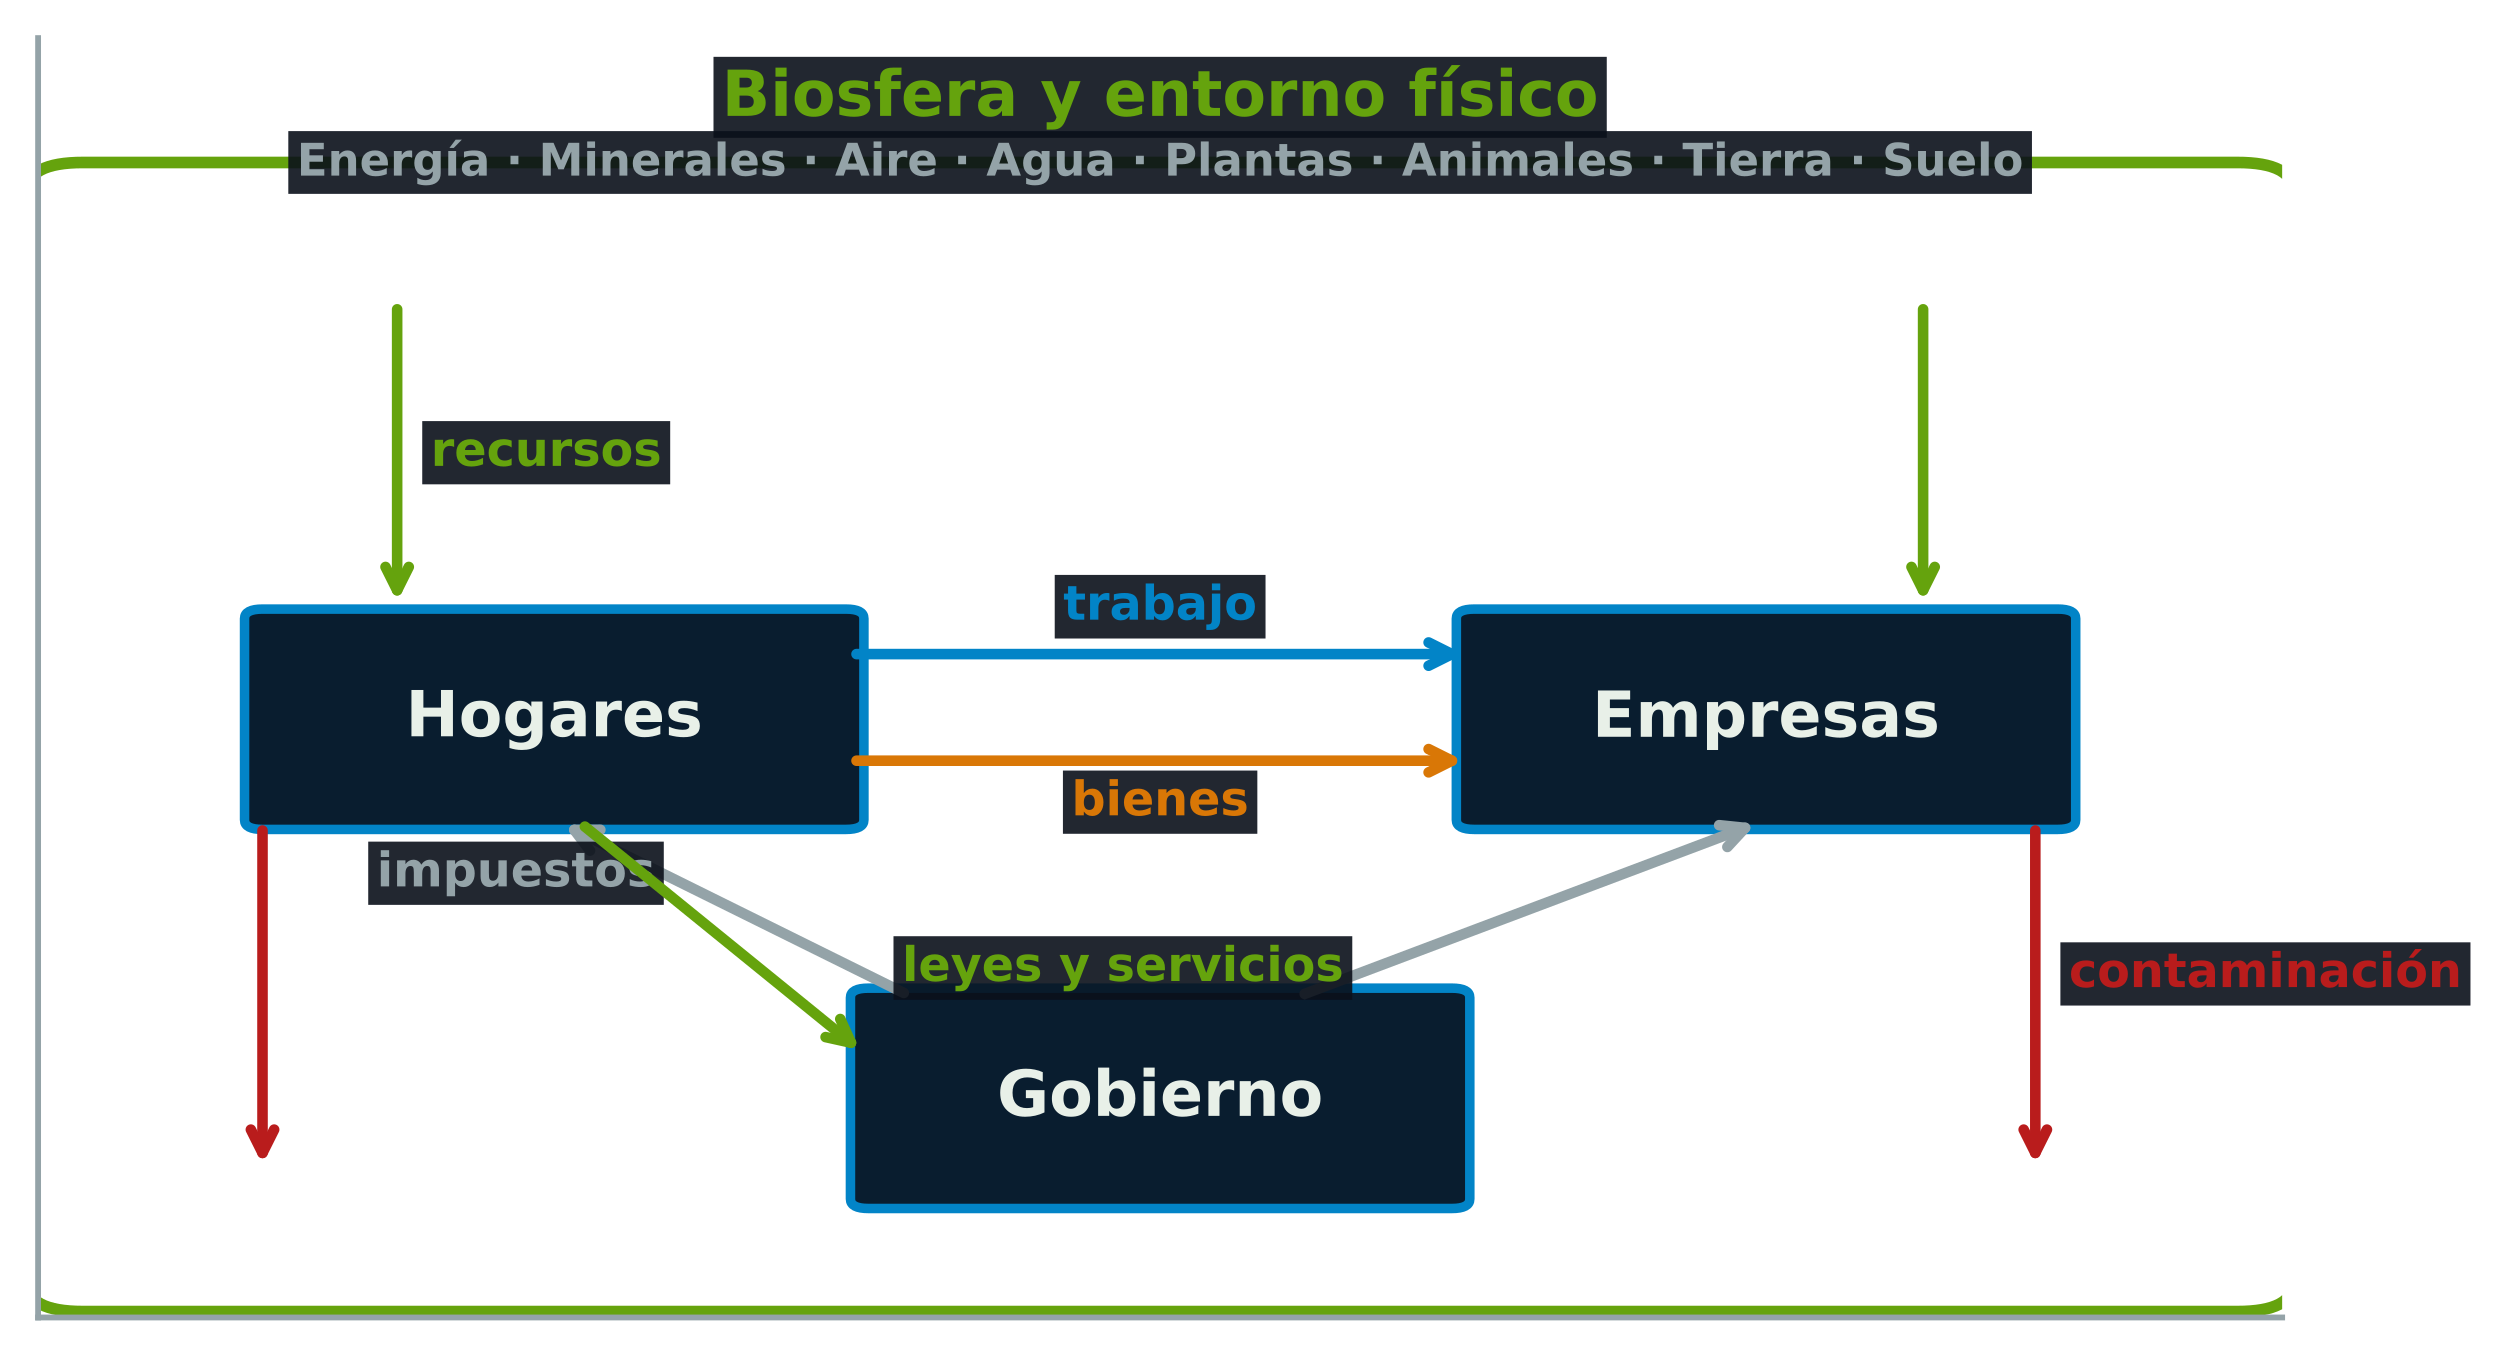
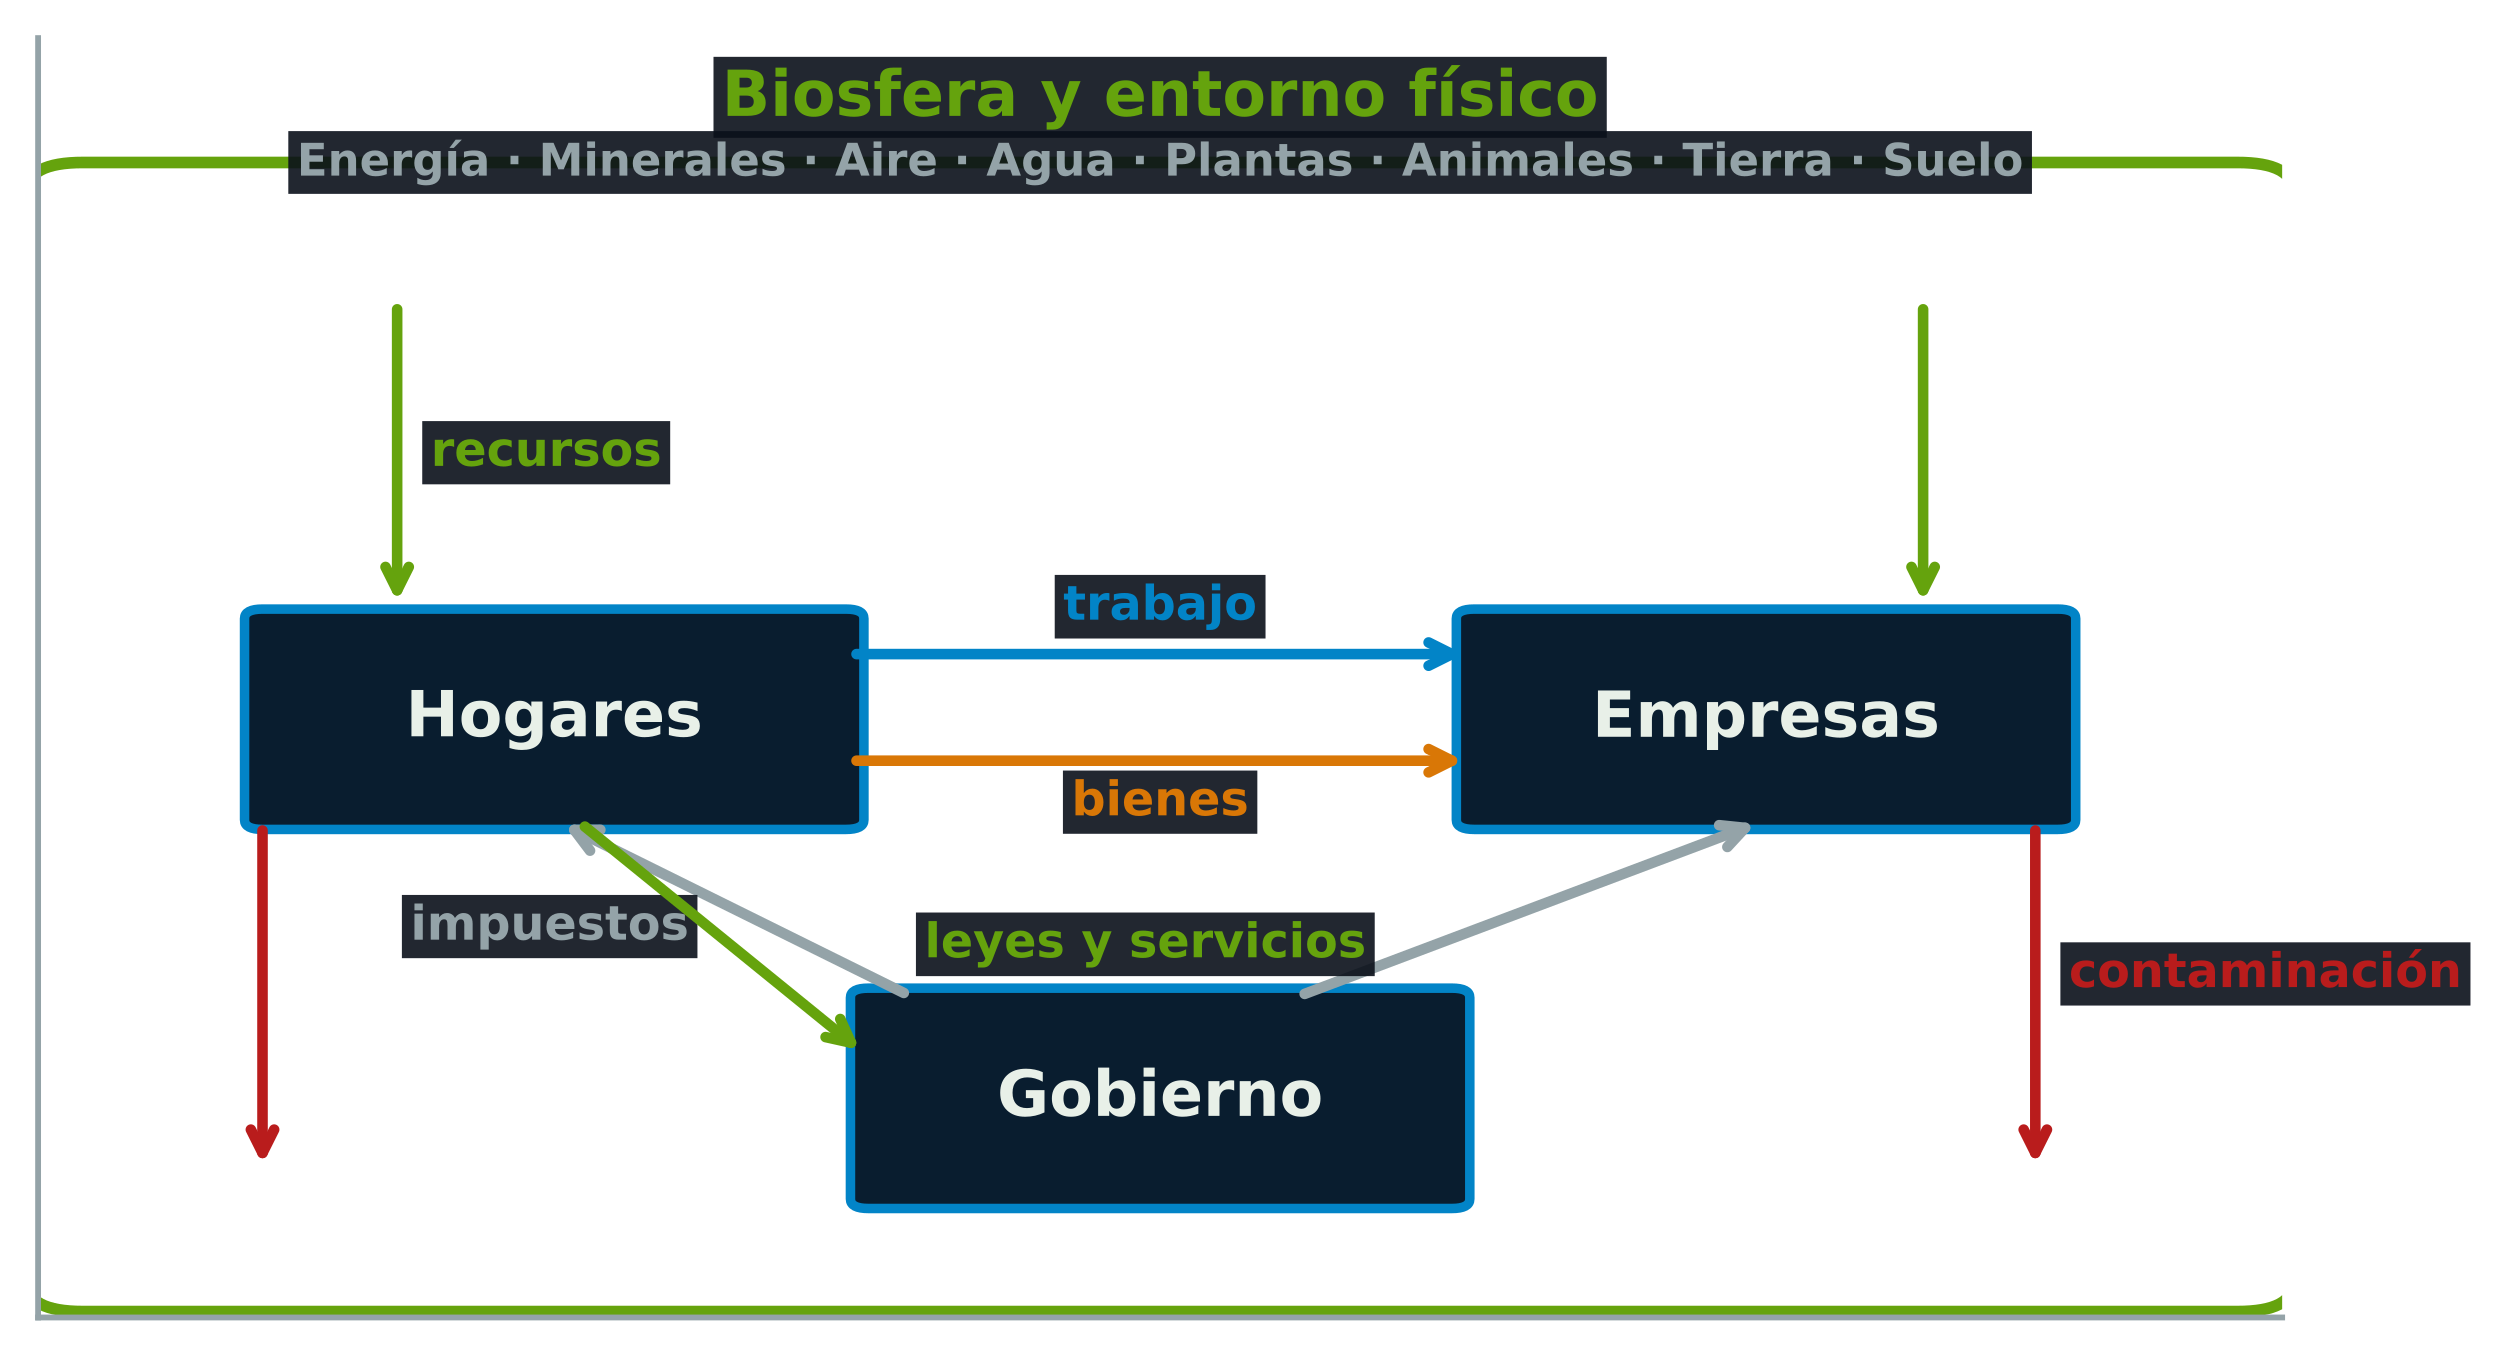
<svg xmlns="http://www.w3.org/2000/svg" xmlns:xlink="http://www.w3.org/1999/xlink" width="472.448pt" height="256.176pt" viewBox="0 0 472.448 256.176" version="1.1">
  <defs>
    <style type="text/css">*{stroke-linejoin: round; stroke-linecap: butt}</style>
  </defs>
  <g id="figure_1">
    <g id="patch_1">
      <path d="M 0 256.176  L 472.448 256.176  L 472.448 0  L 0 0  L 0 256.176  z " style="fill: none; opacity: 0" />
    </g>
    <g id="axes_1">
      <g id="patch_2">
        <path d="M 7.2 248.976  L 431.28 248.976  L 431.28 7.2  L 7.2 7.2  L 7.2 248.976  z " style="fill: none" />
      </g>
      <g id="matplotlib.axis_1" />
      <g id="matplotlib.axis_2" />
      <g id="patch_3">
        <path d="M 15.682 247.857  L 422.798 247.857  Q 433.4 247.857 433.4 242.26  L 433.4 36.303  Q 433.4 30.706 422.798 30.706  L 15.682 30.706  Q 5.08 30.706 5.08 36.303  L 5.08 242.26  Q 5.08 247.857 15.682 247.857  L 15.682 247.857  z " clip-path="url(#pf16288091c)" style="fill: none; stroke: #65a30d; stroke-width: 2.2; stroke-linejoin: miter" />
      </g>
      <g id="patch_4">
        <path d="M 7.2 248.976  L 7.2 7.2  " style="fill: none; stroke: #94a3a8; stroke-width: 1.1; stroke-linejoin: miter; stroke-linecap: square" />
      </g>
      <g id="patch_5">
        <path d="M 7.2 248.976  L 431.28 248.976  " style="fill: none; stroke: #94a3a8; stroke-width: 1.1; stroke-linejoin: miter; stroke-linecap: square" />
      </g>
      <g id="text_1">
        <g id="patch_6">
          <path d="M 134.835 26.047  L 303.645 26.047  L 303.645 10.74  L 134.835 10.74  z " style="fill: #0a0f1a; opacity: 0.9" />
        </g>
        <g style="fill: #65a30d" transform="translate(136.395 21.89771) scale(0.12 -0.12)">
          <defs>
            <path id="DejaVuSans-Bold-42" d="M 2456 2859  Q 2741 2859 2887 2984  Q 3034 3109 3034 3353  Q 3034 3594 2887 3720  Q 2741 3847 2456 3847  L 1791 3847  L 1791 2859  L 2456 2859  z M 2497 819  Q 2859 819 3042 972  Q 3225 1125 3225 1434  Q 3225 1738 3044 1889  Q 2863 2041 2497 2041  L 1791 2041  L 1791 819  L 2497 819  z M 3616 2497  Q 4003 2384 4215 2081  Q 4428 1778 4428 1338  Q 4428 663 3972 331  Q 3516 0 2584 0  L 588 0  L 588 4666  L 2394 4666  Q 3366 4666 3802 4372  Q 4238 4078 4238 3431  Q 4238 3091 4078 2852  Q 3919 2613 3616 2497  z " transform="scale(0.015625)" />
            <path id="DejaVuSans-Bold-69" d="M 538 3500  L 1656 3500  L 1656 0  L 538 0  L 538 3500  z M 538 4863  L 1656 4863  L 1656 3950  L 538 3950  L 538 4863  z " transform="scale(0.015625)" />
            <path id="DejaVuSans-Bold-6f" d="M 2203 2784  Q 1831 2784 1636 2517  Q 1441 2250 1441 1747  Q 1441 1244 1636 976  Q 1831 709 2203 709  Q 2569 709 2762 976  Q 2956 1244 2956 1747  Q 2956 2250 2762 2517  Q 2569 2784 2203 2784  z M 2203 3584  Q 3106 3584 3614 3096  Q 4122 2609 4122 1747  Q 4122 884 3614 396  Q 3106 -91 2203 -91  Q 1297 -91 786 396  Q 275 884 275 1747  Q 275 2609 786 3096  Q 1297 3584 2203 3584  z " transform="scale(0.015625)" />
            <path id="DejaVuSans-Bold-73" d="M 3272 3391  L 3272 2541  Q 2913 2691 2578 2766  Q 2244 2841 1947 2841  Q 1628 2841 1473 2761  Q 1319 2681 1319 2516  Q 1319 2381 1436 2309  Q 1553 2238 1856 2203  L 2053 2175  Q 2913 2066 3209 1816  Q 3506 1566 3506 1031  Q 3506 472 3093 190  Q 2681 -91 1863 -91  Q 1516 -91 1145 -36  Q 775 19 384 128  L 384 978  Q 719 816 1070 734  Q 1422 653 1784 653  Q 2113 653 2278 743  Q 2444 834 2444 1013  Q 2444 1163 2330 1236  Q 2216 1309 1875 1350  L 1678 1375  Q 931 1469 631 1722  Q 331 1975 331 2491  Q 331 3047 712 3315  Q 1094 3584 1881 3584  Q 2191 3584 2531 3537  Q 2872 3491 3272 3391  z " transform="scale(0.015625)" />
            <path id="DejaVuSans-Bold-66" d="M 2841 4863  L 2841 4128  L 2222 4128  Q 1984 4128 1890 4042  Q 1797 3956 1797 3744  L 1797 3500  L 2753 3500  L 2753 2700  L 1797 2700  L 1797 0  L 678 0  L 678 2700  L 122 2700  L 122 3500  L 678 3500  L 678 3744  Q 678 4316 997 4589  Q 1316 4863 1984 4863  L 2841 4863  z " transform="scale(0.015625)" />
            <path id="DejaVuSans-Bold-65" d="M 4031 1759  L 4031 1441  L 1416 1441  Q 1456 1047 1700 850  Q 1944 653 2381 653  Q 2734 653 3104 758  Q 3475 863 3866 1075  L 3866 213  Q 3469 63 3072 -14  Q 2675 -91 2278 -91  Q 1328 -91 801 392  Q 275 875 275 1747  Q 275 2603 792 3093  Q 1309 3584 2216 3584  Q 3041 3584 3536 3087  Q 4031 2591 4031 1759  z M 2881 2131  Q 2881 2450 2695 2645  Q 2509 2841 2209 2841  Q 1884 2841 1681 2658  Q 1478 2475 1428 2131  L 2881 2131  z " transform="scale(0.015625)" />
            <path id="DejaVuSans-Bold-72" d="M 3138 2547  Q 2991 2616 2845 2648  Q 2700 2681 2553 2681  Q 2122 2681 1889 2404  Q 1656 2128 1656 1613  L 1656 0  L 538 0  L 538 3500  L 1656 3500  L 1656 2925  Q 1872 3269 2151 3426  Q 2431 3584 2822 3584  Q 2878 3584 2943 3579  Q 3009 3575 3134 3559  L 3138 2547  z " transform="scale(0.015625)" />
            <path id="DejaVuSans-Bold-61" d="M 2106 1575  Q 1756 1575 1579 1456  Q 1403 1338 1403 1106  Q 1403 894 1545 773  Q 1688 653 1941 653  Q 2256 653 2472 879  Q 2688 1106 2688 1447  L 2688 1575  L 2106 1575  z M 3816 1997  L 3816 0  L 2688 0  L 2688 519  Q 2463 200 2181 54  Q 1900 -91 1497 -91  Q 953 -91 614 226  Q 275 544 275 1050  Q 275 1666 698 1953  Q 1122 2241 2028 2241  L 2688 2241  L 2688 2328  Q 2688 2594 2478 2717  Q 2269 2841 1825 2841  Q 1466 2841 1156 2769  Q 847 2697 581 2553  L 581 3406  Q 941 3494 1303 3539  Q 1666 3584 2028 3584  Q 2975 3584 3395 3211  Q 3816 2838 3816 1997  z " transform="scale(0.015625)" />
            <path id="DejaVuSans-Bold-20" transform="scale(0.015625)" />
            <path id="DejaVuSans-Bold-79" d="M 78 3500  L 1197 3500  L 2138 1125  L 2938 3500  L 4056 3500  L 2584 -331  Q 2363 -916 2067 -1148  Q 1772 -1381 1288 -1381  L 641 -1381  L 641 -647  L 991 -647  Q 1275 -647 1404 -556  Q 1534 -466 1606 -231  L 1638 -134  L 78 3500  z " transform="scale(0.015625)" />
            <path id="DejaVuSans-Bold-6e" d="M 4056 2131  L 4056 0  L 2931 0  L 2931 347  L 2931 1631  Q 2931 2084 2911 2256  Q 2891 2428 2841 2509  Q 2775 2619 2662 2680  Q 2550 2741 2406 2741  Q 2056 2741 1856 2470  Q 1656 2200 1656 1722  L 1656 0  L 538 0  L 538 3500  L 1656 3500  L 1656 2988  Q 1909 3294 2193 3439  Q 2478 3584 2822 3584  Q 3428 3584 3742 3212  Q 4056 2841 4056 2131  z " transform="scale(0.015625)" />
            <path id="DejaVuSans-Bold-74" d="M 1759 4494  L 1759 3500  L 2913 3500  L 2913 2700  L 1759 2700  L 1759 1216  Q 1759 972 1856 886  Q 1953 800 2241 800  L 2816 800  L 2816 0  L 1856 0  Q 1194 0 917 276  Q 641 553 641 1216  L 641 2700  L 84 2700  L 84 3500  L 641 3500  L 641 4494  L 1759 4494  z " transform="scale(0.015625)" />
            <path id="DejaVuSans-Bold-ed" d="M 538 3500  L 1656 3500  L 1656 0  L 538 0  L 538 3500  z M 1590 5119  L 2474 5119  L 1321 3944  L 709 3944  L 1590 5119  z " transform="scale(0.015625)" />
            <path id="DejaVuSans-Bold-63" d="M 3366 3391  L 3366 2478  Q 3138 2634 2908 2709  Q 2678 2784 2431 2784  Q 1963 2784 1702 2511  Q 1441 2238 1441 1747  Q 1441 1256 1702 982  Q 1963 709 2431 709  Q 2694 709 2930 787  Q 3166 866 3366 1019  L 3366 103  Q 3103 6 2833 -42  Q 2563 -91 2291 -91  Q 1344 -91 809 395  Q 275 881 275 1747  Q 275 2613 809 3098  Q 1344 3584 2291 3584  Q 2566 3584 2833 3536  Q 3100 3488 3366 3391  z " transform="scale(0.015625)" />
          </defs>
          <use xlink:href="#DejaVuSans-Bold-42" />
          <use xlink:href="#DejaVuSans-Bold-69" x="76.221" />
          <use xlink:href="#DejaVuSans-Bold-6f" x="110.498" />
          <use xlink:href="#DejaVuSans-Bold-73" x="179.199" />
          <use xlink:href="#DejaVuSans-Bold-66" x="238.721" />
          <use xlink:href="#DejaVuSans-Bold-65" x="282.227" />
          <use xlink:href="#DejaVuSans-Bold-72" x="350.049" />
          <use xlink:href="#DejaVuSans-Bold-61" x="399.365" />
          <use xlink:href="#DejaVuSans-Bold-20" x="466.846" />
          <use xlink:href="#DejaVuSans-Bold-79" x="501.66" />
          <use xlink:href="#DejaVuSans-Bold-20" x="566.846" />
          <use xlink:href="#DejaVuSans-Bold-65" x="601.66" />
          <use xlink:href="#DejaVuSans-Bold-6e" x="669.482" />
          <use xlink:href="#DejaVuSans-Bold-74" x="740.674" />
          <use xlink:href="#DejaVuSans-Bold-6f" x="788.477" />
          <use xlink:href="#DejaVuSans-Bold-72" x="857.178" />
          <use xlink:href="#DejaVuSans-Bold-6e" x="906.494" />
          <use xlink:href="#DejaVuSans-Bold-6f" x="977.686" />
          <use xlink:href="#DejaVuSans-Bold-20" x="1046.387" />
          <use xlink:href="#DejaVuSans-Bold-66" x="1081.201" />
          <use xlink:href="#DejaVuSans-Bold-ed" x="1124.707" />
          <use xlink:href="#DejaVuSans-Bold-73" x="1158.984" />
          <use xlink:href="#DejaVuSans-Bold-69" x="1218.506" />
          <use xlink:href="#DejaVuSans-Bold-63" x="1252.783" />
          <use xlink:href="#DejaVuSans-Bold-6f" x="1312.061" />
        </g>
      </g>
      <g id="text_2">
        <g id="patch_7">
          <path d="M 54.484 36.637  L 383.996 36.637  L 383.996 24.775  L 54.484 24.775  z " style="fill: #0a0f1a; opacity: 0.9" />
        </g>
        <g style="fill: #94a3a8" transform="translate(56.0991 33.18827) scale(0.085 -0.085)">
          <defs>
            <path id="DejaVuSans-Bold-45" d="M 588 4666  L 3834 4666  L 3834 3756  L 1791 3756  L 1791 2888  L 3713 2888  L 3713 1978  L 1791 1978  L 1791 909  L 3903 909  L 3903 0  L 588 0  L 588 4666  z " transform="scale(0.015625)" />
            <path id="DejaVuSans-Bold-67" d="M 2919 594  Q 2688 288 2409 144  Q 2131 0 1766 0  Q 1125 0 706 504  Q 288 1009 288 1791  Q 288 2575 706 3076  Q 1125 3578 1766 3578  Q 2131 3578 2409 3434  Q 2688 3291 2919 2981  L 2919 3500  L 4044 3500  L 4044 353  Q 4044 -491 3511 -936  Q 2978 -1381 1966 -1381  Q 1638 -1381 1331 -1331  Q 1025 -1281 716 -1178  L 716 -306  Q 1009 -475 1290 -558  Q 1572 -641 1856 -641  Q 2406 -641 2662 -400  Q 2919 -159 2919 353  L 2919 594  z M 2181 2772  Q 1834 2772 1640 2515  Q 1447 2259 1447 1791  Q 1447 1309 1634 1061  Q 1822 813 2181 813  Q 2531 813 2725 1069  Q 2919 1325 2919 1791  Q 2919 2259 2725 2515  Q 2531 2772 2181 2772  z " transform="scale(0.015625)" />
            <path id="DejaVuSans-Bold-b7" d="M 653 2828  L 1778 2828  L 1778 1619  L 653 1619  L 653 2828  z " transform="scale(0.015625)" />
            <path id="DejaVuSans-Bold-4d" d="M 588 4666  L 2119 4666  L 3181 2169  L 4250 4666  L 5778 4666  L 5778 0  L 4641 0  L 4641 3413  L 3566 897  L 2803 897  L 1728 3413  L 1728 0  L 588 0  L 588 4666  z " transform="scale(0.015625)" />
            <path id="DejaVuSans-Bold-6c" d="M 538 4863  L 1656 4863  L 1656 0  L 538 0  L 538 4863  z " transform="scale(0.015625)" />
            <path id="DejaVuSans-Bold-41" d="M 3419 850  L 1538 850  L 1241 0  L 31 0  L 1759 4666  L 3194 4666  L 4922 0  L 3713 0  L 3419 850  z M 1838 1716  L 3116 1716  L 2478 3572  L 1838 1716  z " transform="scale(0.015625)" />
            <path id="DejaVuSans-Bold-75" d="M 500 1363  L 500 3500  L 1625 3500  L 1625 3150  Q 1625 2866 1622 2436  Q 1619 2006 1619 1863  Q 1619 1441 1641 1255  Q 1663 1069 1716 984  Q 1784 875 1895 815  Q 2006 756 2150 756  Q 2500 756 2700 1025  Q 2900 1294 2900 1772  L 2900 3500  L 4019 3500  L 4019 0  L 2900 0  L 2900 506  Q 2647 200 2364 54  Q 2081 -91 1741 -91  Q 1134 -91 817 281  Q 500 653 500 1363  z " transform="scale(0.015625)" />
            <path id="DejaVuSans-Bold-50" d="M 588 4666  L 2584 4666  Q 3475 4666 3951 4270  Q 4428 3875 4428 3144  Q 4428 2409 3951 2014  Q 3475 1619 2584 1619  L 1791 1619  L 1791 0  L 588 0  L 588 4666  z M 1791 3794  L 1791 2491  L 2456 2491  Q 2806 2491 2997 2661  Q 3188 2831 3188 3144  Q 3188 3456 2997 3625  Q 2806 3794 2456 3794  L 1791 3794  z " transform="scale(0.015625)" />
            <path id="DejaVuSans-Bold-6d" d="M 3781 2919  Q 3994 3244 4286 3414  Q 4578 3584 4928 3584  Q 5531 3584 5847 3212  Q 6163 2841 6163 2131  L 6163 0  L 5038 0  L 5038 1825  Q 5041 1866 5042 1909  Q 5044 1953 5044 2034  Q 5044 2406 4934 2573  Q 4825 2741 4581 2741  Q 4263 2741 4089 2478  Q 3916 2216 3909 1719  L 3909 0  L 2784 0  L 2784 1825  Q 2784 2406 2684 2573  Q 2584 2741 2328 2741  Q 2006 2741 1831 2477  Q 1656 2213 1656 1722  L 1656 0  L 531 0  L 531 3500  L 1656 3500  L 1656 2988  Q 1863 3284 2130 3434  Q 2397 3584 2719 3584  Q 3081 3584 3359 3409  Q 3638 3234 3781 2919  z " transform="scale(0.015625)" />
            <path id="DejaVuSans-Bold-54" d="M 31 4666  L 4331 4666  L 4331 3756  L 2784 3756  L 2784 0  L 1581 0  L 1581 3756  L 31 3756  L 31 4666  z " transform="scale(0.015625)" />
            <path id="DejaVuSans-Bold-53" d="M 3834 4519  L 3834 3531  Q 3450 3703 3084 3790  Q 2719 3878 2394 3878  Q 1963 3878 1756 3759  Q 1550 3641 1550 3391  Q 1550 3203 1689 3098  Q 1828 2994 2194 2919  L 2706 2816  Q 3484 2659 3812 2340  Q 4141 2022 4141 1434  Q 4141 663 3683 286  Q 3225 -91 2284 -91  Q 1841 -91 1394 -6  Q 947 78 500 244  L 500 1259  Q 947 1022 1364 901  Q 1781 781 2169 781  Q 2563 781 2772 912  Q 2981 1044 2981 1288  Q 2981 1506 2839 1625  Q 2697 1744 2272 1838  L 1806 1941  Q 1106 2091 782 2419  Q 459 2747 459 3303  Q 459 4000 909 4375  Q 1359 4750 2203 4750  Q 2588 4750 2994 4692  Q 3400 4634 3834 4519  z " transform="scale(0.015625)" />
          </defs>
          <use xlink:href="#DejaVuSans-Bold-45" />
          <use xlink:href="#DejaVuSans-Bold-6e" x="68.311" />
          <use xlink:href="#DejaVuSans-Bold-65" x="139.502" />
          <use xlink:href="#DejaVuSans-Bold-72" x="207.324" />
          <use xlink:href="#DejaVuSans-Bold-67" x="256.641" />
          <use xlink:href="#DejaVuSans-Bold-ed" x="328.223" />
          <use xlink:href="#DejaVuSans-Bold-61" x="362.5" />
          <use xlink:href="#DejaVuSans-Bold-20" x="429.98" />
          <use xlink:href="#DejaVuSans-Bold-b7" x="464.795" />
          <use xlink:href="#DejaVuSans-Bold-20" x="502.783" />
          <use xlink:href="#DejaVuSans-Bold-4d" x="537.598" />
          <use xlink:href="#DejaVuSans-Bold-69" x="637.109" />
          <use xlink:href="#DejaVuSans-Bold-6e" x="671.387" />
          <use xlink:href="#DejaVuSans-Bold-65" x="742.578" />
          <use xlink:href="#DejaVuSans-Bold-72" x="810.4" />
          <use xlink:href="#DejaVuSans-Bold-61" x="859.717" />
          <use xlink:href="#DejaVuSans-Bold-6c" x="927.197" />
          <use xlink:href="#DejaVuSans-Bold-65" x="961.475" />
          <use xlink:href="#DejaVuSans-Bold-73" x="1029.297" />
          <use xlink:href="#DejaVuSans-Bold-20" x="1088.818" />
          <use xlink:href="#DejaVuSans-Bold-b7" x="1123.633" />
          <use xlink:href="#DejaVuSans-Bold-20" x="1161.621" />
          <use xlink:href="#DejaVuSans-Bold-41" x="1196.436" />
          <use xlink:href="#DejaVuSans-Bold-69" x="1273.828" />
          <use xlink:href="#DejaVuSans-Bold-72" x="1308.105" />
          <use xlink:href="#DejaVuSans-Bold-65" x="1357.422" />
          <use xlink:href="#DejaVuSans-Bold-20" x="1425.244" />
          <use xlink:href="#DejaVuSans-Bold-b7" x="1460.059" />
          <use xlink:href="#DejaVuSans-Bold-20" x="1498.047" />
          <use xlink:href="#DejaVuSans-Bold-41" x="1532.861" />
          <use xlink:href="#DejaVuSans-Bold-67" x="1610.254" />
          <use xlink:href="#DejaVuSans-Bold-75" x="1681.836" />
          <use xlink:href="#DejaVuSans-Bold-61" x="1753.027" />
          <use xlink:href="#DejaVuSans-Bold-20" x="1820.508" />
          <use xlink:href="#DejaVuSans-Bold-b7" x="1855.322" />
          <use xlink:href="#DejaVuSans-Bold-20" x="1893.311" />
          <use xlink:href="#DejaVuSans-Bold-50" x="1928.125" />
          <use xlink:href="#DejaVuSans-Bold-6c" x="2001.416" />
          <use xlink:href="#DejaVuSans-Bold-61" x="2035.693" />
          <use xlink:href="#DejaVuSans-Bold-6e" x="2103.174" />
          <use xlink:href="#DejaVuSans-Bold-74" x="2174.365" />
          <use xlink:href="#DejaVuSans-Bold-61" x="2222.168" />
          <use xlink:href="#DejaVuSans-Bold-73" x="2289.648" />
          <use xlink:href="#DejaVuSans-Bold-20" x="2349.17" />
          <use xlink:href="#DejaVuSans-Bold-b7" x="2383.984" />
          <use xlink:href="#DejaVuSans-Bold-20" x="2421.973" />
          <use xlink:href="#DejaVuSans-Bold-41" x="2456.787" />
          <use xlink:href="#DejaVuSans-Bold-6e" x="2534.18" />
          <use xlink:href="#DejaVuSans-Bold-69" x="2605.371" />
          <use xlink:href="#DejaVuSans-Bold-6d" x="2639.648" />
          <use xlink:href="#DejaVuSans-Bold-61" x="2743.848" />
          <use xlink:href="#DejaVuSans-Bold-6c" x="2811.328" />
          <use xlink:href="#DejaVuSans-Bold-65" x="2845.605" />
          <use xlink:href="#DejaVuSans-Bold-73" x="2913.428" />
          <use xlink:href="#DejaVuSans-Bold-20" x="2972.949" />
          <use xlink:href="#DejaVuSans-Bold-b7" x="3007.764" />
          <use xlink:href="#DejaVuSans-Bold-20" x="3045.752" />
          <use xlink:href="#DejaVuSans-Bold-54" x="3080.566" />
          <use xlink:href="#DejaVuSans-Bold-69" x="3148.779" />
          <use xlink:href="#DejaVuSans-Bold-65" x="3183.057" />
          <use xlink:href="#DejaVuSans-Bold-72" x="3250.879" />
          <use xlink:href="#DejaVuSans-Bold-72" x="3300.195" />
          <use xlink:href="#DejaVuSans-Bold-61" x="3349.512" />
          <use xlink:href="#DejaVuSans-Bold-20" x="3416.992" />
          <use xlink:href="#DejaVuSans-Bold-b7" x="3451.807" />
          <use xlink:href="#DejaVuSans-Bold-20" x="3489.795" />
          <use xlink:href="#DejaVuSans-Bold-53" x="3524.609" />
          <use xlink:href="#DejaVuSans-Bold-75" x="3596.631" />
          <use xlink:href="#DejaVuSans-Bold-65" x="3667.822" />
          <use xlink:href="#DejaVuSans-Bold-6c" x="3735.645" />
          <use xlink:href="#DejaVuSans-Bold-6f" x="3769.922" />
        </g>
      </g>
      <g id="patch_8">
        <path d="M 49.608 156.743  L 159.869 156.743  Q 163.261 156.743 163.261 154.952  L 163.261 116.895  Q 163.261 115.104 159.869 115.104  L 49.608 115.104  Q 46.215 115.104 46.215 116.895  L 46.215 154.952  Q 46.215 156.743 49.608 156.743  z " clip-path="url(#pf16288091c)" style="fill: #091d2f; stroke: #0284c7; stroke-width: 1.8; stroke-linejoin: miter" />
      </g>
      <g id="patch_9">
        <path d="M 278.611 156.743  L 388.872 156.743  Q 392.265 156.743 392.265 154.952  L 392.265 116.895  Q 392.265 115.104 388.872 115.104  L 278.611 115.104  Q 275.219 115.104 275.219 116.895  L 275.219 154.952  Q 275.219 156.743 278.611 156.743  z " clip-path="url(#pf16288091c)" style="fill: #091d2f; stroke: #0284c7; stroke-width: 1.8; stroke-linejoin: miter" />
      </g>
      <g id="patch_10">
        <path d="M 164.11 228.38  L 274.37 228.38  Q 277.763 228.38 277.763 226.589  L 277.763 188.532  Q 277.763 186.741 274.37 186.741  L 164.11 186.741  Q 160.717 186.741 160.717 188.532  L 160.717 226.589  Q 160.717 228.38 164.11 228.38  z " clip-path="url(#pf16288091c)" style="fill: #091d2f; stroke: #0284c7; stroke-width: 1.8; stroke-linejoin: miter" />
      </g>
      <g id="patch_11">
        <path d="M 161.865 123.611  Q 219.239 123.611 274.376 123.611  " style="fill: none; stroke: #0284c7; stroke-width: 2; stroke-linecap: round" />
        <path d="M 269.976 121.411  L 274.376 123.611  L 269.976 125.811  " style="fill: none; stroke: #0284c7; stroke-width: 2; stroke-linecap: round" />
      </g>
      <g id="text_3">
        <g id="patch_12">
          <path d="M 199.321 120.666  L 239.159 120.666  L 239.159 108.646  L 199.321 108.646  z " style="fill: #0a0f1a; opacity: 0.9" />
        </g>
        <g style="fill: #0284c7" transform="translate(200.9412 117.1043) scale(0.09 -0.09)">
          <defs>
            <path id="DejaVuSans-Bold-62" d="M 2400 722  Q 2759 722 2948 984  Q 3138 1247 3138 1747  Q 3138 2247 2948 2509  Q 2759 2772 2400 2772  Q 2041 2772 1848 2508  Q 1656 2244 1656 1747  Q 1656 1250 1848 986  Q 2041 722 2400 722  z M 1656 2988  Q 1888 3294 2169 3439  Q 2450 3584 2816 3584  Q 3463 3584 3878 3070  Q 4294 2556 4294 1747  Q 4294 938 3878 423  Q 3463 -91 2816 -91  Q 2450 -91 2169 54  Q 1888 200 1656 506  L 1656 0  L 538 0  L 538 4863  L 1656 4863  L 1656 2988  z " transform="scale(0.015625)" />
            <path id="DejaVuSans-Bold-6a" d="M 538 3500  L 1656 3500  L 1656 63  Q 1656 -641 1318 -1011  Q 981 -1381 341 -1381  L -213 -1381  L -213 -647  L -19 -647  Q 300 -647 419 -503  Q 538 -359 538 63  L 538 3500  z M 538 4863  L 1656 4863  L 1656 3950  L 538 3950  L 538 4863  z " transform="scale(0.015625)" />
          </defs>
          <use xlink:href="#DejaVuSans-Bold-74" />
          <use xlink:href="#DejaVuSans-Bold-72" x="47.803" />
          <use xlink:href="#DejaVuSans-Bold-61" x="97.119" />
          <use xlink:href="#DejaVuSans-Bold-62" x="164.6" />
          <use xlink:href="#DejaVuSans-Bold-61" x="236.182" />
          <use xlink:href="#DejaVuSans-Bold-6a" x="303.662" />
          <use xlink:href="#DejaVuSans-Bold-6f" x="337.939" />
        </g>
      </g>
      <g id="patch_13">
        <path d="M 161.865 143.759  Q 219.239 143.759 274.376 143.759  " style="fill: none; stroke: #d97706; stroke-width: 2; stroke-linecap: round" />
        <path d="M 269.976 141.559  L 274.376 143.759  L 269.976 145.959  " style="fill: none; stroke: #d97706; stroke-width: 2; stroke-linecap: round" />
      </g>
      <g id="text_4">
        <g id="patch_14">
          <path d="M 200.87 157.569  L 237.61 157.569  L 237.61 145.619  L 200.87 145.619  z " style="fill: #0a0f1a; opacity: 0.9" />
        </g>
        <g style="fill: #d97706" transform="translate(202.4902 154.0774) scale(0.09 -0.09)">
          <use xlink:href="#DejaVuSans-Bold-62" />
          <use xlink:href="#DejaVuSans-Bold-69" x="71.582" />
          <use xlink:href="#DejaVuSans-Bold-65" x="105.859" />
          <use xlink:href="#DejaVuSans-Bold-6e" x="173.682" />
          <use xlink:href="#DejaVuSans-Bold-65" x="244.873" />
          <use xlink:href="#DejaVuSans-Bold-73" x="312.695" />
        </g>
      </g>
      <g id="patch_15">
        <path d="M 170.798 187.645  Q 138.665 171.742 108.537 156.832  " style="fill: none; stroke: #94a3a8; stroke-width: 2; stroke-linecap: round" />
        <path d="M 111.504 160.755  L 108.537 156.832  L 113.456 156.812  " style="fill: none; stroke: #94a3a8; stroke-width: 2; stroke-linecap: round" />
      </g>
      <g id="text_5">
        <g id="patch_16">
-           <path d="M 69.587 171.001  L 125.442 171.001  L 125.442 159.051  L 69.587 159.051  z " style="fill: #0a0f1a; opacity: 0.9" />
-         </g>
-         <g style="fill: #94a3a8" transform="translate(71.20716 167.5094) scale(0.09 -0.09)">
+           <path d="M 75.948 181.075  L 131.803 181.075  L 131.803 169.125  L 75.948 169.125  z " style="fill: #0a0f1a; opacity: 0.9" />
+         </g>
+         <g style="fill: #94a3a8" transform="translate(77.56836 177.5834) scale(0.09 -0.09)">
          <defs>
            <path id="DejaVuSans-Bold-70" d="M 1656 506  L 1656 -1331  L 538 -1331  L 538 3500  L 1656 3500  L 1656 2988  Q 1888 3294 2169 3439  Q 2450 3584 2816 3584  Q 3463 3584 3878 3070  Q 4294 2556 4294 1747  Q 4294 938 3878 423  Q 3463 -91 2816 -91  Q 2450 -91 2169 54  Q 1888 200 1656 506  z M 2400 2772  Q 2041 2772 1848 2508  Q 1656 2244 1656 1747  Q 1656 1250 1848 986  Q 2041 722 2400 722  Q 2759 722 2948 984  Q 3138 1247 3138 1747  Q 3138 2247 2948 2509  Q 2759 2772 2400 2772  z " transform="scale(0.015625)" />
          </defs>
          <use xlink:href="#DejaVuSans-Bold-69" />
          <use xlink:href="#DejaVuSans-Bold-6d" x="34.277" />
          <use xlink:href="#DejaVuSans-Bold-70" x="138.477" />
          <use xlink:href="#DejaVuSans-Bold-75" x="210.059" />
          <use xlink:href="#DejaVuSans-Bold-65" x="281.25" />
          <use xlink:href="#DejaVuSans-Bold-73" x="349.072" />
          <use xlink:href="#DejaVuSans-Bold-74" x="408.594" />
          <use xlink:href="#DejaVuSans-Bold-6f" x="456.396" />
          <use xlink:href="#DejaVuSans-Bold-73" x="525.098" />
        </g>
      </g>
      <g id="patch_17">
        <path d="M 246.557 187.826  Q 289.214 171.742 329.779 156.446  " style="fill: none; stroke: #94a3a8; stroke-width: 2; stroke-linecap: round" />
        <path d="M 324.886 155.94  L 329.779 156.446  L 326.438 160.057  " style="fill: none; stroke: #94a3a8; stroke-width: 2; stroke-linecap: round" />
      </g>
      <g id="patch_18">
        <path d="M 110.53 156.212  Q 136.543 177.338 160.82 197.054  " style="fill: none; stroke: #65a30d; stroke-width: 2; stroke-linecap: round" />
        <path d="M 158.792 192.573  L 160.82 197.054  L 156.018 195.988  " style="fill: none; stroke: #65a30d; stroke-width: 2; stroke-linecap: round" />
      </g>
      <g id="text_6">
        <g id="patch_19">
-           <path d="M 168.851 188.946  L 255.553 188.946  L 255.553 176.925  L 168.851 176.925  z " style="fill: #0a0f1a; opacity: 0.9" />
-         </g>
-         <g style="fill: #65a30d" transform="translate(170.4708 185.3836) scale(0.09 -0.09)">
+           <path d="M 173.092 184.468  L 259.794 184.468  L 259.794 172.448  L 173.092 172.448  z " style="fill: #0a0f1a; opacity: 0.9" />
+         </g>
+         <g style="fill: #65a30d" transform="translate(174.7116 180.9063) scale(0.09 -0.09)">
          <defs>
            <path id="DejaVuSans-Bold-76" d="M 97 3500  L 1216 3500  L 2088 1081  L 2956 3500  L 4078 3500  L 2700 0  L 1472 0  L 97 3500  z " transform="scale(0.015625)" />
          </defs>
          <use xlink:href="#DejaVuSans-Bold-6c" />
          <use xlink:href="#DejaVuSans-Bold-65" x="34.277" />
          <use xlink:href="#DejaVuSans-Bold-79" x="102.1" />
          <use xlink:href="#DejaVuSans-Bold-65" x="167.285" />
          <use xlink:href="#DejaVuSans-Bold-73" x="235.107" />
          <use xlink:href="#DejaVuSans-Bold-20" x="294.629" />
          <use xlink:href="#DejaVuSans-Bold-79" x="329.443" />
          <use xlink:href="#DejaVuSans-Bold-20" x="394.629" />
          <use xlink:href="#DejaVuSans-Bold-73" x="429.443" />
          <use xlink:href="#DejaVuSans-Bold-65" x="488.965" />
          <use xlink:href="#DejaVuSans-Bold-72" x="556.787" />
          <use xlink:href="#DejaVuSans-Bold-76" x="606.104" />
          <use xlink:href="#DejaVuSans-Bold-69" x="671.289" />
          <use xlink:href="#DejaVuSans-Bold-63" x="705.566" />
          <use xlink:href="#DejaVuSans-Bold-69" x="764.844" />
          <use xlink:href="#DejaVuSans-Bold-6f" x="799.121" />
          <use xlink:href="#DejaVuSans-Bold-73" x="867.822" />
        </g>
      </g>
      <g id="patch_20">
        <path d="M 75.053 58.453  Q 75.053 86.115 75.053 111.542  " style="fill: none; stroke: #65a30d; stroke-width: 2; stroke-linecap: round" />
        <path d="M 77.253 107.142  L 75.053 111.542  L 72.853 107.142  " style="fill: none; stroke: #65a30d; stroke-width: 2; stroke-linecap: round" />
      </g>
      <g id="text_7">
        <g id="patch_21">
          <path d="M 79.794 91.528  L 126.653 91.528  L 126.653 79.578  L 79.794 79.578  z " style="fill: #0a0f1a; opacity: 0.9" />
        </g>
        <g style="fill: #65a30d" transform="translate(81.414 88.03677) scale(0.09 -0.09)">
          <use xlink:href="#DejaVuSans-Bold-72" />
          <use xlink:href="#DejaVuSans-Bold-65" x="49.316" />
          <use xlink:href="#DejaVuSans-Bold-63" x="117.139" />
          <use xlink:href="#DejaVuSans-Bold-75" x="176.416" />
          <use xlink:href="#DejaVuSans-Bold-72" x="247.607" />
          <use xlink:href="#DejaVuSans-Bold-73" x="296.924" />
          <use xlink:href="#DejaVuSans-Bold-6f" x="356.445" />
          <use xlink:href="#DejaVuSans-Bold-73" x="425.146" />
        </g>
      </g>
      <g id="patch_22">
        <path d="M 363.427 58.453  Q 363.427 86.115 363.427 111.542  " style="fill: none; stroke: #65a30d; stroke-width: 2; stroke-linecap: round" />
        <path d="M 365.627 107.142  L 363.427 111.542  L 361.227 107.142  " style="fill: none; stroke: #65a30d; stroke-width: 2; stroke-linecap: round" />
      </g>
      <g id="patch_23">
        <path d="M 384.631 156.948  Q 384.631 188.53 384.631 217.875  " style="fill: none; stroke: #b91c1c; stroke-width: 2; stroke-linecap: round" />
        <path d="M 386.831 213.475  L 384.631 217.875  L 382.431 213.475  " style="fill: none; stroke: #b91c1c; stroke-width: 2; stroke-linecap: round" />
      </g>
      <g id="text_8">
        <g id="patch_24">
          <path d="M 389.372 190.03  L 466.868 190.03  L 466.868 178.08  L 389.372 178.08  z " style="fill: #0a0f1a; opacity: 0.9" />
        </g>
        <g style="fill: #b91c1c" transform="translate(390.9924 186.5381) scale(0.09 -0.09)">
          <defs>
            <path id="DejaVuSans-Bold-f3" d="M 2203 2784  Q 1831 2784 1636 2517  Q 1441 2250 1441 1747  Q 1441 1244 1636 976  Q 1831 709 2203 709  Q 2569 709 2762 976  Q 2956 1244 2956 1747  Q 2956 2250 2762 2517  Q 2569 2784 2203 2784  z M 2203 3584  Q 3106 3584 3614 3096  Q 4122 2609 4122 1747  Q 4122 884 3614 396  Q 3106 -91 2203 -91  Q 1297 -91 786 396  Q 275 884 275 1747  Q 275 2609 786 3096  Q 1297 3584 2203 3584  z M 2694 5119  L 3578 5119  L 2425 3944  L 1813 3944  L 2694 5119  z " transform="scale(0.015625)" />
          </defs>
          <use xlink:href="#DejaVuSans-Bold-63" />
          <use xlink:href="#DejaVuSans-Bold-6f" x="59.277" />
          <use xlink:href="#DejaVuSans-Bold-6e" x="127.979" />
          <use xlink:href="#DejaVuSans-Bold-74" x="199.17" />
          <use xlink:href="#DejaVuSans-Bold-61" x="246.973" />
          <use xlink:href="#DejaVuSans-Bold-6d" x="314.453" />
          <use xlink:href="#DejaVuSans-Bold-69" x="418.652" />
          <use xlink:href="#DejaVuSans-Bold-6e" x="452.93" />
          <use xlink:href="#DejaVuSans-Bold-61" x="524.121" />
          <use xlink:href="#DejaVuSans-Bold-63" x="591.602" />
          <use xlink:href="#DejaVuSans-Bold-69" x="650.879" />
          <use xlink:href="#DejaVuSans-Bold-f3" x="685.156" />
          <use xlink:href="#DejaVuSans-Bold-6e" x="753.857" />
        </g>
      </g>
      <g id="patch_25">
        <path d="M 49.608 156.948  Q 49.608 188.53 49.608 217.875  " style="fill: none; stroke: #b91c1c; stroke-width: 2; stroke-linecap: round" />
        <path d="M 51.808 213.475  L 49.608 217.875  L 47.408 213.475  " style="fill: none; stroke: #b91c1c; stroke-width: 2; stroke-linecap: round" />
      </g>
      <g id="text_9">
        <g style="fill: #e8f0e8" transform="translate(76.65184 139.1408) scale(0.12 -0.12)">
          <defs>
            <path id="DejaVuSans-Bold-48" d="M 588 4666  L 1791 4666  L 1791 2888  L 3566 2888  L 3566 4666  L 4769 4666  L 4769 0  L 3566 0  L 3566 1978  L 1791 1978  L 1791 0  L 588 0  L 588 4666  z " transform="scale(0.015625)" />
          </defs>
          <use xlink:href="#DejaVuSans-Bold-48" />
          <use xlink:href="#DejaVuSans-Bold-6f" x="83.691" />
          <use xlink:href="#DejaVuSans-Bold-67" x="152.393" />
          <use xlink:href="#DejaVuSans-Bold-61" x="223.975" />
          <use xlink:href="#DejaVuSans-Bold-72" x="291.455" />
          <use xlink:href="#DejaVuSans-Bold-65" x="340.771" />
          <use xlink:href="#DejaVuSans-Bold-73" x="408.594" />
        </g>
      </g>
      <g id="text_10">
        <g style="fill: #e8f0e8" transform="translate(300.8766 139.2346) scale(0.12 -0.12)">
          <use xlink:href="#DejaVuSans-Bold-45" />
          <use xlink:href="#DejaVuSans-Bold-6d" x="68.311" />
          <use xlink:href="#DejaVuSans-Bold-70" x="172.51" />
          <use xlink:href="#DejaVuSans-Bold-72" x="244.092" />
          <use xlink:href="#DejaVuSans-Bold-65" x="293.408" />
          <use xlink:href="#DejaVuSans-Bold-73" x="361.23" />
          <use xlink:href="#DejaVuSans-Bold-61" x="420.752" />
          <use xlink:href="#DejaVuSans-Bold-73" x="488.232" />
        </g>
      </g>
      <g id="text_11">
        <g style="fill: #e8f0e8" transform="translate(188.4197 210.8719) scale(0.12 -0.12)">
          <defs>
            <path id="DejaVuSans-Bold-47" d="M 4781 347  Q 4331 128 3847 18  Q 3363 -91 2847 -91  Q 1681 -91 1000 561  Q 319 1213 319 2328  Q 319 3456 1012 4103  Q 1706 4750 2913 4750  Q 3378 4750 3804 4662  Q 4231 4575 4609 4403  L 4609 3438  Q 4219 3659 3833 3768  Q 3447 3878 3059 3878  Q 2341 3878 1952 3476  Q 1563 3075 1563 2328  Q 1563 1588 1938 1184  Q 2313 781 3003 781  Q 3191 781 3352 804  Q 3513 828 3641 878  L 3641 1784  L 2906 1784  L 2906 2591  L 4781 2591  L 4781 347  z " transform="scale(0.015625)" />
          </defs>
          <use xlink:href="#DejaVuSans-Bold-47" />
          <use xlink:href="#DejaVuSans-Bold-6f" x="82.08" />
          <use xlink:href="#DejaVuSans-Bold-62" x="150.781" />
          <use xlink:href="#DejaVuSans-Bold-69" x="222.363" />
          <use xlink:href="#DejaVuSans-Bold-65" x="256.641" />
          <use xlink:href="#DejaVuSans-Bold-72" x="324.463" />
          <use xlink:href="#DejaVuSans-Bold-6e" x="373.779" />
          <use xlink:href="#DejaVuSans-Bold-6f" x="444.971" />
        </g>
      </g>
    </g>
  </g>
  <defs>
    <clipPath id="pf16288091c">
      <rect x="7.2" y="7.2" width="424.08" height="241.776" />
    </clipPath>
  </defs>
</svg>
